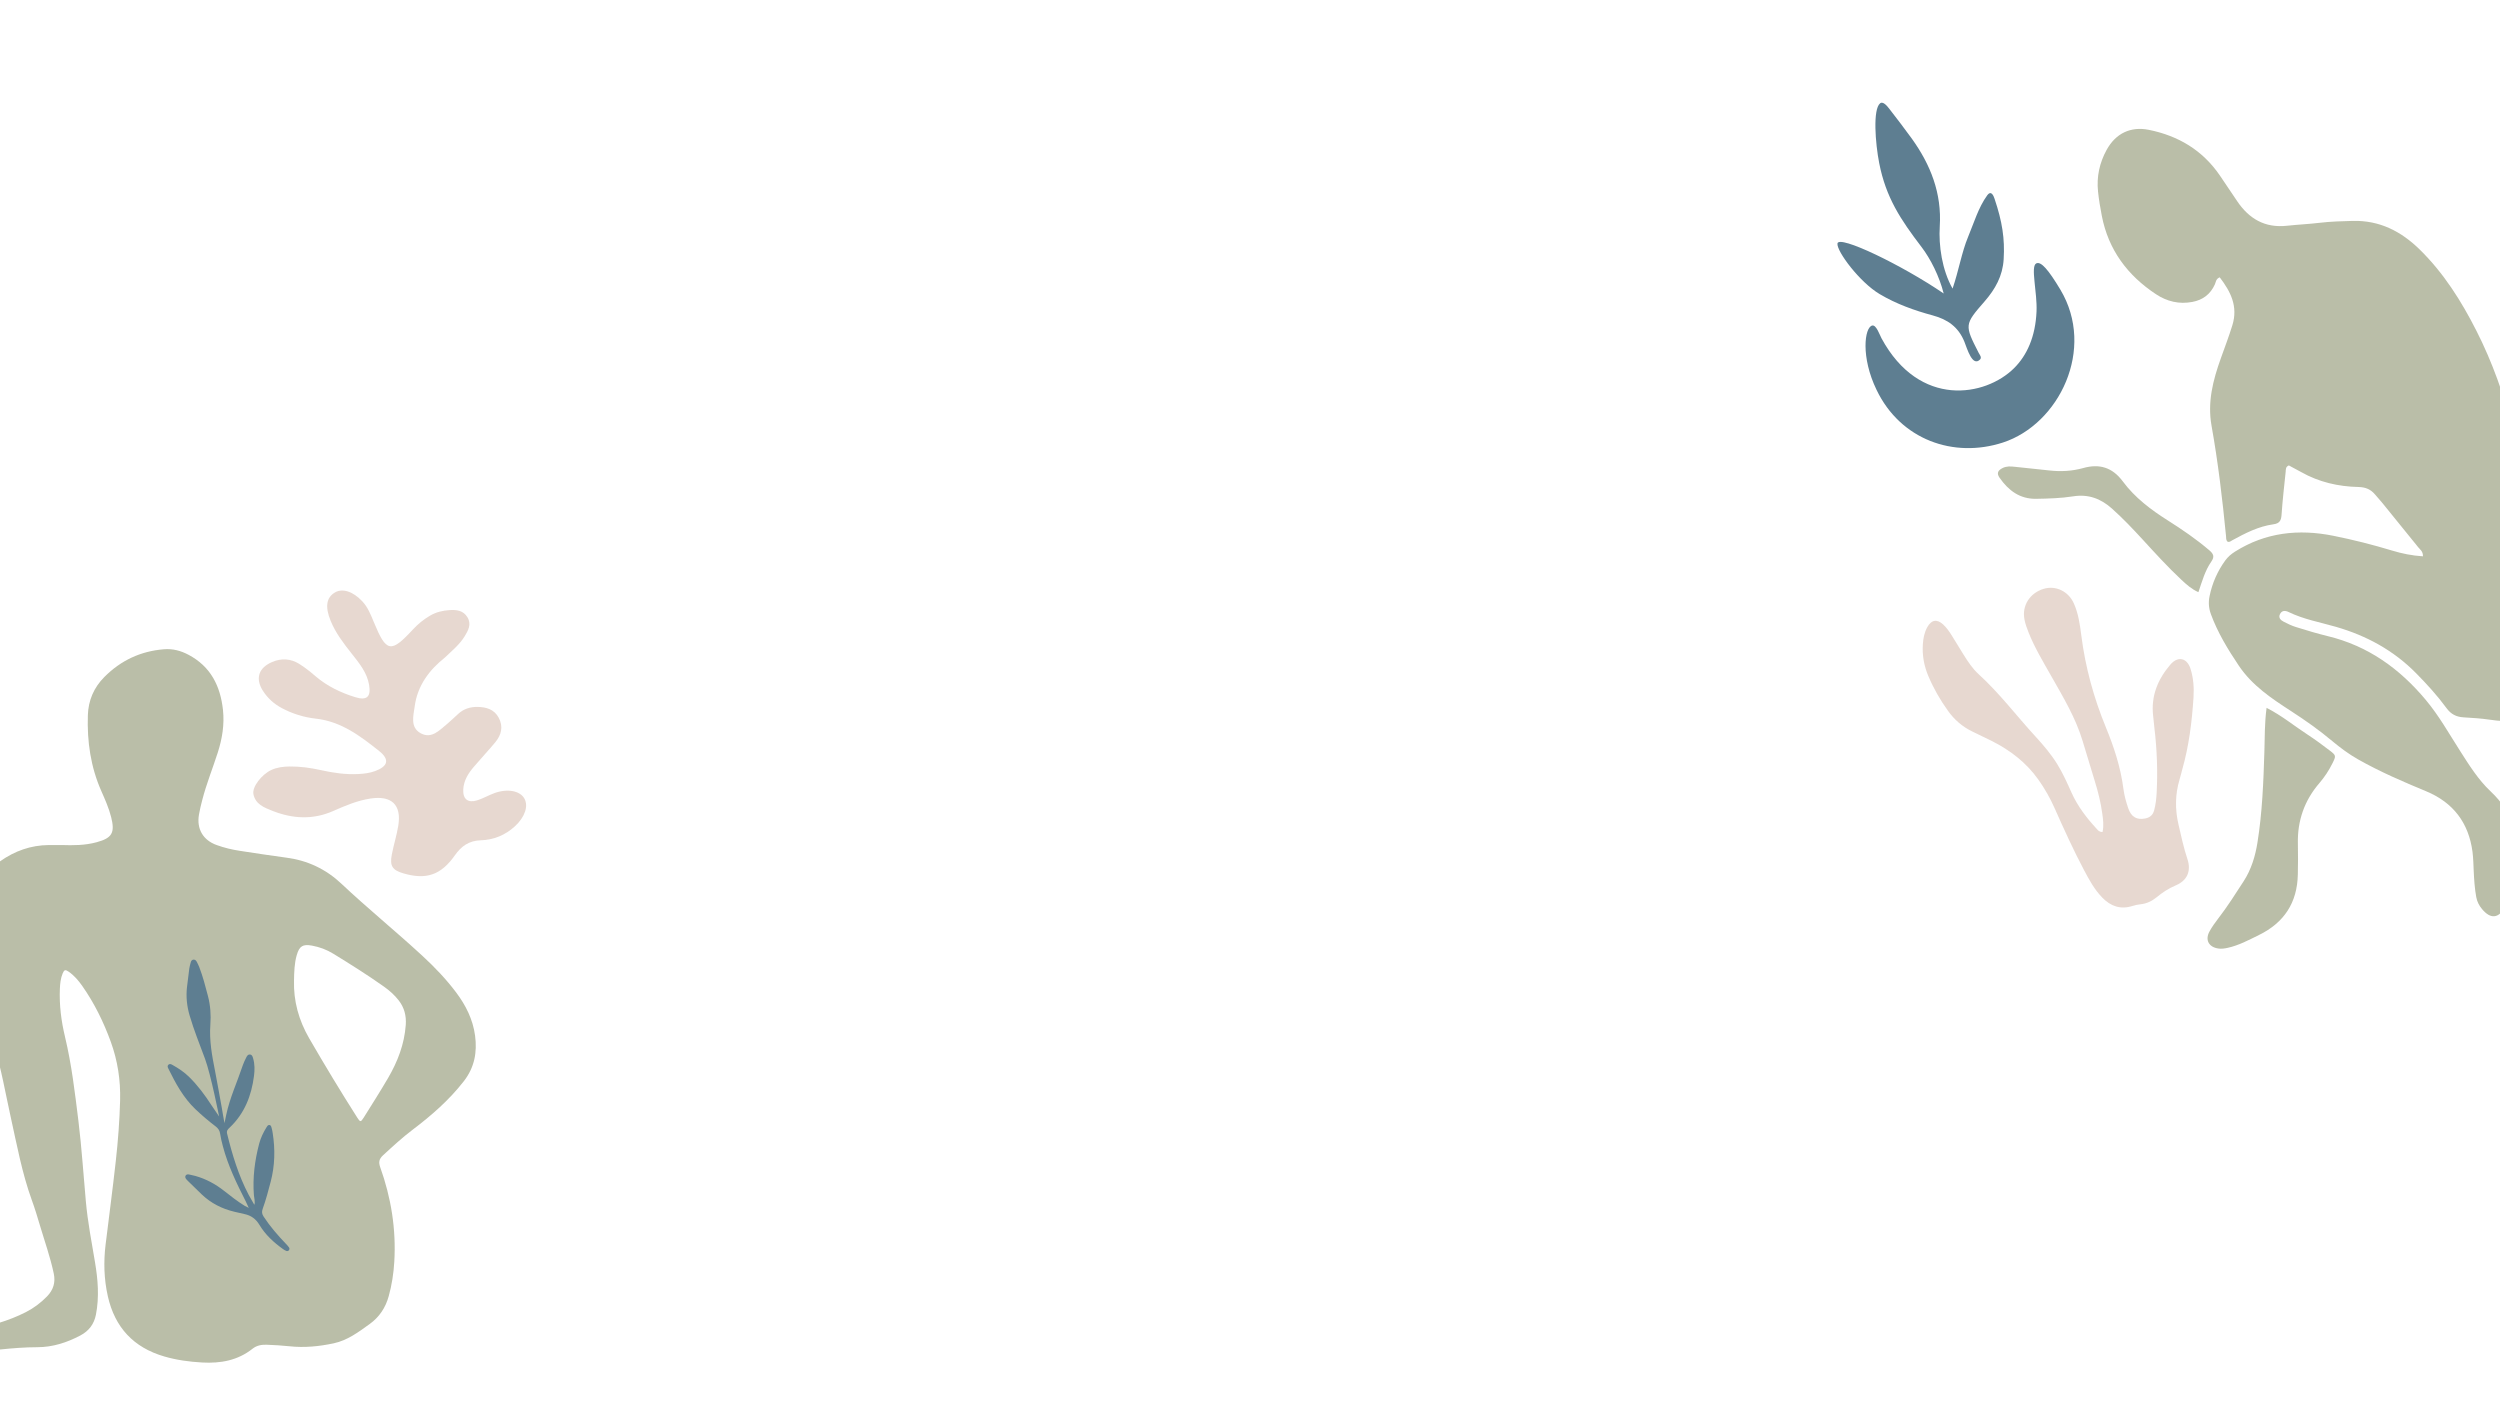
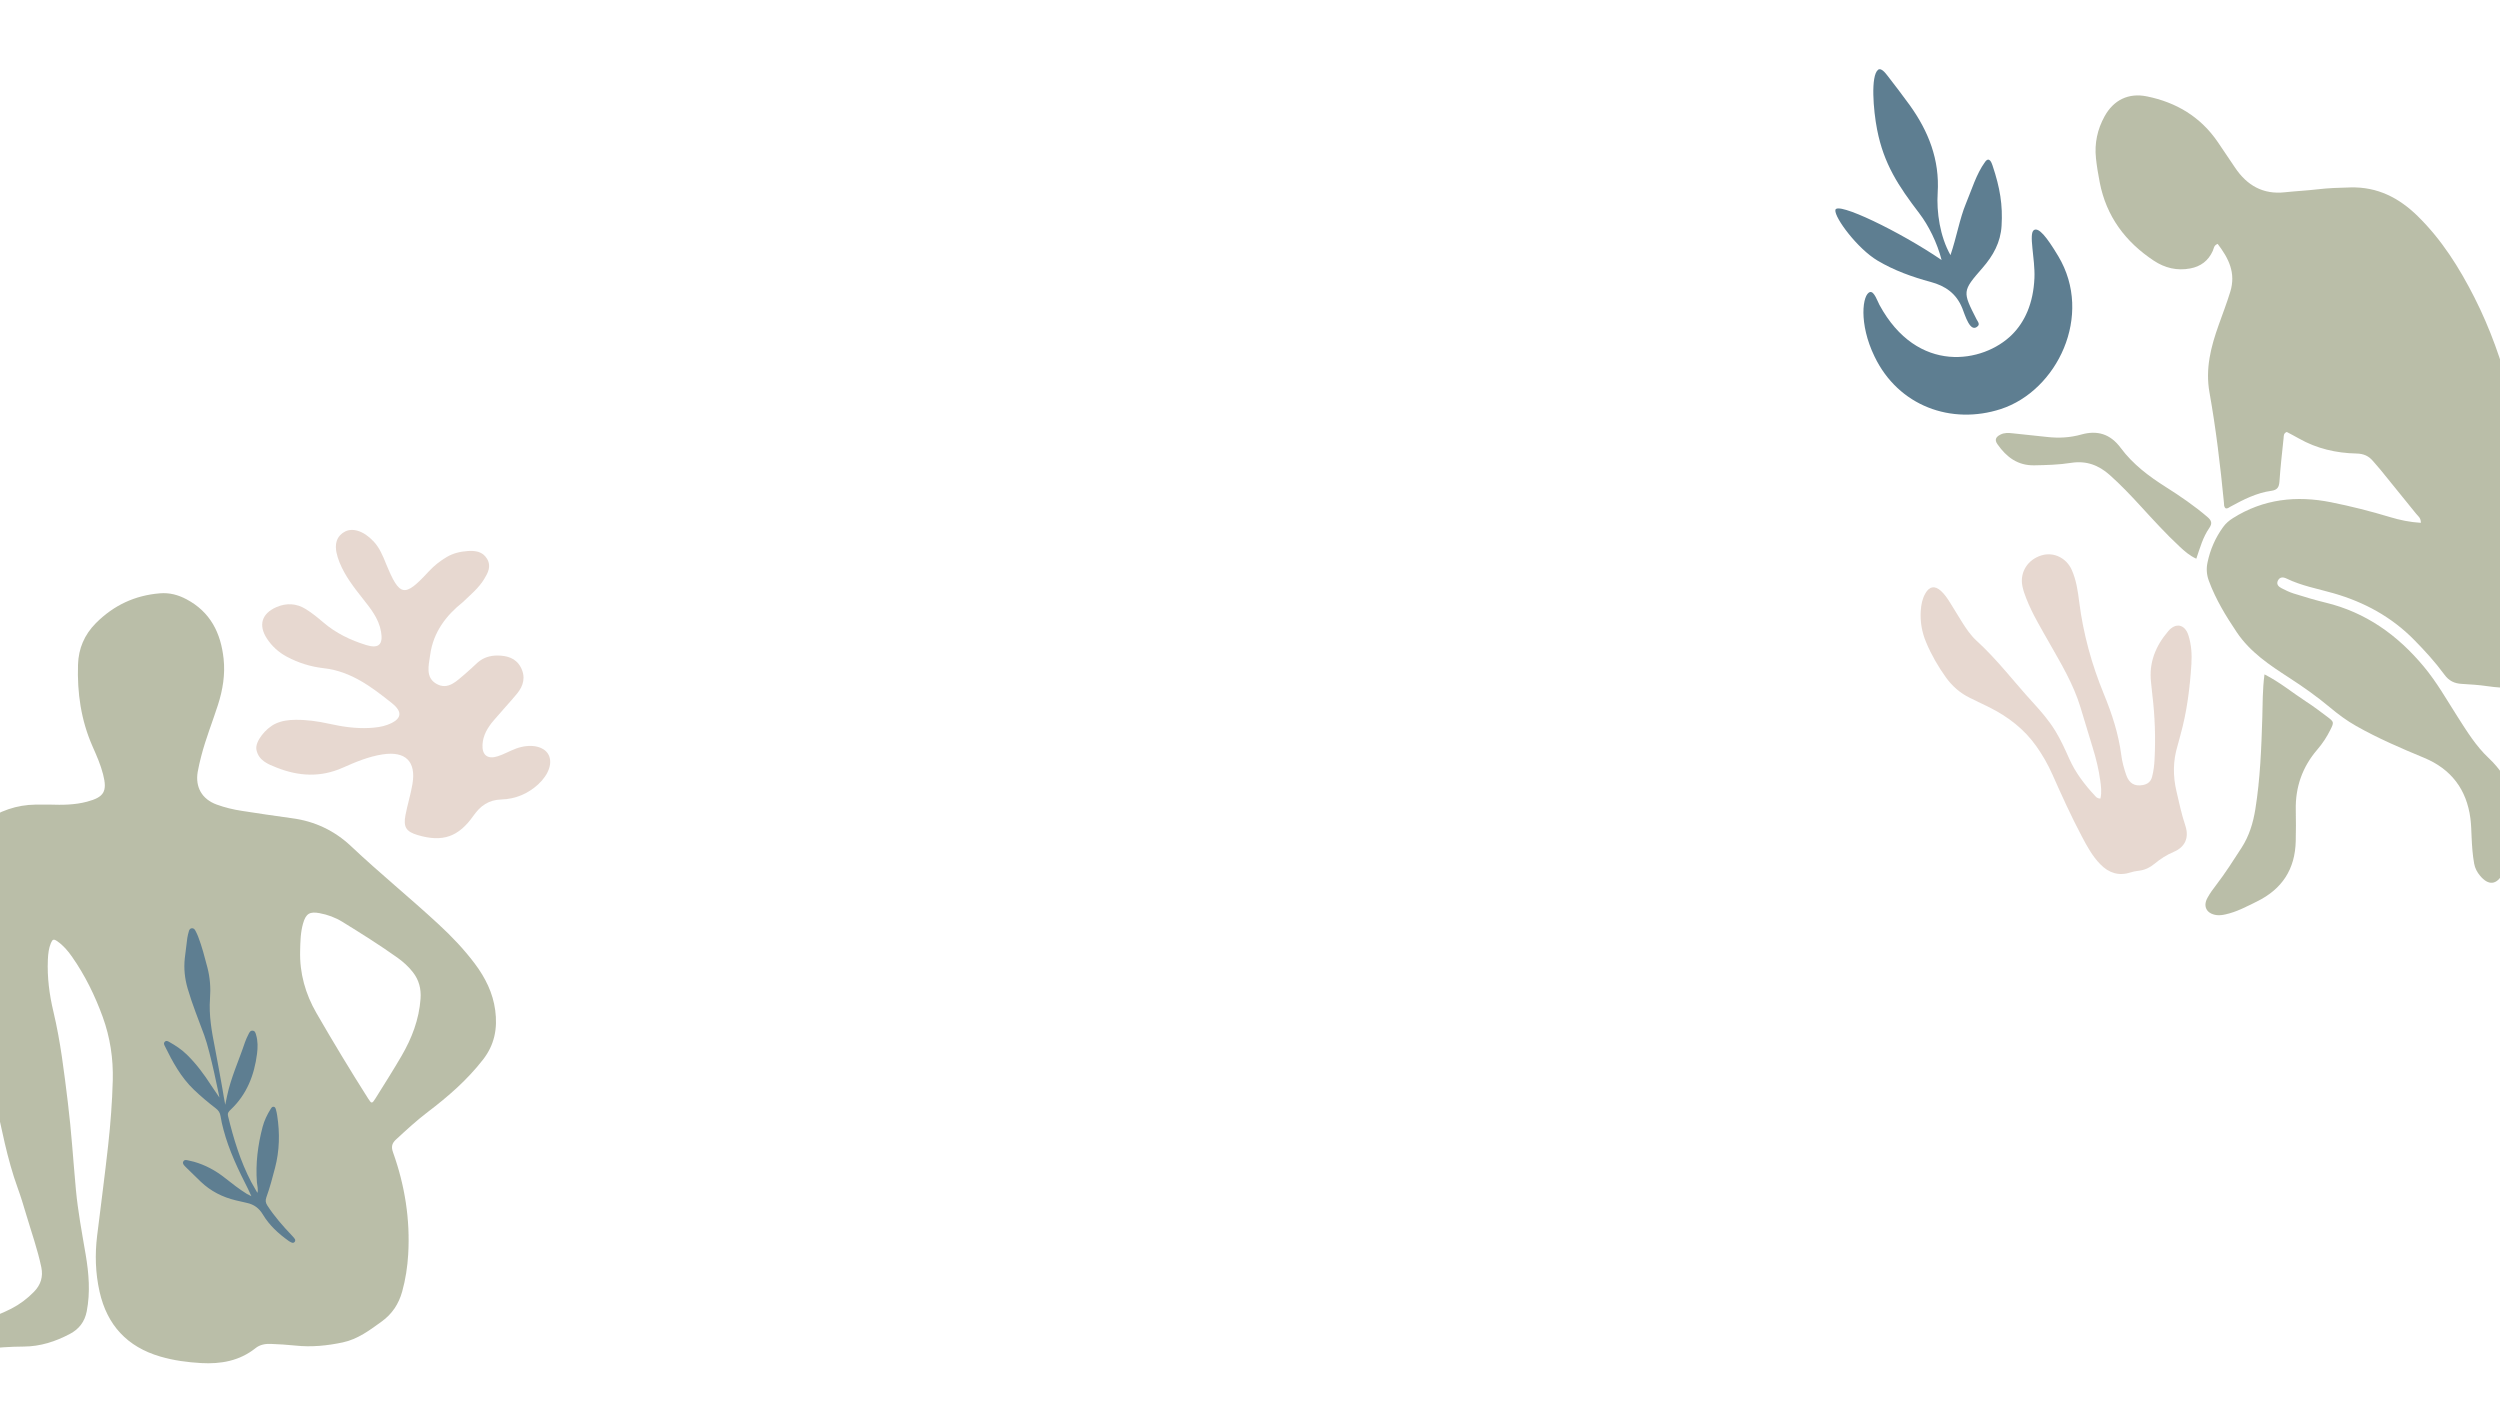
<svg xmlns="http://www.w3.org/2000/svg" width="1920" zoomAndPan="magnify" viewBox="0 0 1440 810" height="1080" preserveAspectRatio="xMidYMid meet" version="1.0">
  <defs>
-     <filter x="0%" y="0%" width="100%" height="100%" id="c2e04df963">
+     <filter x="0%" y="0%" width="100%" height="100%" id="64e2f84afc">
      <feColorMatrix values="0 0 0 0 1 0 0 0 0 1 0 0 0 0 1 0 0 0 1 0" color-interpolation-filters="sRGB" />
    </filter>
-     <mask id="d48dc6a90f">
-       <g filter="url(#c2e04df963)">
+     <mask id="d51f1e3f52">
+       <g filter="url(#64e2f84afc)">
        <rect x="-144" width="1728" fill="#000000" y="-81" height="972" fill-opacity="0.718" />
      </g>
    </mask>
-     <clipPath id="735ca164cf">
-       <path d="M 145.613 0.152 L 303.035 0.152 L 303.035 164.848 L 145.613 164.848 Z M 145.613 0.152 " clip-rule="nonzero" />
+     <clipPath id="b32651439d">
+       <path d="M 147.305 0.238 L 316.922 0.238 L 316.922 177.988 L 147.305 177.988 Z M 147.305 0.238 " clip-rule="nonzero" />
    </clipPath>
-     <clipPath id="6866871723">
-       <path d="M 0 33.727 L 274.062 33.727 L 274.062 444.902 L 0 444.902 Z M 0 33.727 " clip-rule="nonzero" />
+     <clipPath id="f452729e80">
+       <path d="M 0 36.477 L 285.707 36.477 L 285.707 480.238 L 0 480.238 Z M 0 36.477 " clip-rule="nonzero" />
    </clipPath>
-     <clipPath id="6fb034ac94">
-       <rect x="0" width="304" y="0" height="446" />
+     <clipPath id="4b746c8b85">
+       <rect x="0" width="318" y="0" height="481" />
    </clipPath>
-     <mask id="1ed0f98835">
-       <g filter="url(#c2e04df963)">
+     <mask id="5e4862664a">
+       <g filter="url(#64e2f84afc)">
        <rect x="-144" width="1728" fill="#000000" y="-81" height="972" fill-opacity="0.718" />
      </g>
    </mask>
-     <clipPath id="11b7bd440f">
-       <path d="M 119 338 L 276 338 L 276 523 L 119 523 Z M 119 338 " clip-rule="nonzero" />
+     <clipPath id="00df200afc">
+       <path d="M 119 319 L 276 319 L 276 504 L 119 504 Z M 119 319 " clip-rule="nonzero" />
    </clipPath>
-     <clipPath id="ceedea77fc">
-       <path d="M 0.902 98.137 L 364.23 -53.625 L 583.637 471.645 L 220.309 623.406 Z M 0.902 98.137 " clip-rule="nonzero" />
+     <clipPath id="e83c6fa3b7">
+       <path d="M 0.699 78.852 L 364.027 -72.91 L 583.43 452.355 L 220.105 604.121 Z M 0.699 78.852 " clip-rule="nonzero" />
    </clipPath>
-     <clipPath id="9c102c9824">
-       <path d="M 0.902 98.137 L 364.23 -53.625 L 583.637 471.645 L 220.309 623.406 Z M 0.902 98.137 " clip-rule="nonzero" />
+     <clipPath id="6f6964b48d">
+       <path d="M 0.699 78.852 L 364.027 -72.91 L 583.43 452.355 L 220.105 604.121 Z M 0.699 78.852 " clip-rule="nonzero" />
    </clipPath>
-     <clipPath id="9596ca3952">
-       <path d="M 162 74 L 452 74 L 452 547 L 162 547 Z M 162 74 " clip-rule="nonzero" />
+     <clipPath id="d82118ab19">
+       <path d="M 162 54 L 453 54 L 453 528 L 162 528 Z M 162 54 " clip-rule="nonzero" />
    </clipPath>
-     <clipPath id="bc6ab8bf86">
-       <path d="M 0.902 98.137 L 364.23 -53.625 L 583.637 471.645 L 220.309 623.406 Z M 0.902 98.137 " clip-rule="nonzero" />
+     <clipPath id="a6e024d7da">
+       <path d="M 0.699 78.852 L 364.027 -72.91 L 583.43 452.355 L 220.105 604.121 Z M 0.699 78.852 " clip-rule="nonzero" />
    </clipPath>
-     <clipPath id="05f97bdbee">
-       <path d="M 0.902 98.137 L 364.23 -53.625 L 583.637 471.645 L 220.309 623.406 Z M 0.902 98.137 " clip-rule="nonzero" />
+     <clipPath id="9268056c7e">
+       <path d="M 0.699 78.852 L 364.027 -72.91 L 583.43 452.355 L 220.105 604.121 Z M 0.699 78.852 " clip-rule="nonzero" />
    </clipPath>
-     <clipPath id="4a30547bfc">
-       <path d="M 103.305 131.266 L 391.262 10.984 L 583.762 471.832 L 295.801 592.113 Z M 103.305 131.266 " clip-rule="nonzero" />
+     <clipPath id="7dc7a7e474">
+       <path d="M 103.098 111.98 L 391.059 -8.301 L 583.555 452.547 L 295.598 572.828 Z M 103.098 111.98 " clip-rule="nonzero" />
    </clipPath>
-     <clipPath id="5016af9954">
-       <path d="M 103.305 131.266 L 391.066 11.066 L 583.48 471.715 L 295.719 591.914 Z M 103.305 131.266 " clip-rule="nonzero" />
+     <clipPath id="8130902ea6">
+       <path d="M 103.098 111.98 L 390.859 -8.219 L 583.273 452.43 L 295.512 572.625 Z M 103.098 111.98 " clip-rule="nonzero" />
    </clipPath>
-     <clipPath id="bdd1d5e9b4">
-       <path d="M 70 59 L 207 59 L 207 259 L 70 259 Z M 70 59 " clip-rule="nonzero" />
+     <clipPath id="e80bdcfe88">
+       <path d="M 70 39 L 207 39 L 207 239 L 70 239 Z M 70 39 " clip-rule="nonzero" />
    </clipPath>
-     <clipPath id="e812b8f8c7">
-       <path d="M 0.902 98.137 L 364.23 -53.625 L 583.637 471.645 L 220.309 623.406 Z M 0.902 98.137 " clip-rule="nonzero" />
+     <clipPath id="56a9456d11">
+       <path d="M 0.699 78.852 L 364.027 -72.91 L 583.43 452.355 L 220.105 604.121 Z M 0.699 78.852 " clip-rule="nonzero" />
    </clipPath>
-     <clipPath id="0f549716ed">
-       <path d="M 0.902 98.137 L 364.23 -53.625 L 583.637 471.645 L 220.309 623.406 Z M 0.902 98.137 " clip-rule="nonzero" />
+     <clipPath id="7068da139d">
+       <path d="M 0.699 78.852 L 364.027 -72.91 L 583.43 452.355 L 220.105 604.121 Z M 0.699 78.852 " clip-rule="nonzero" />
    </clipPath>
-     <clipPath id="ecf3785bb4">
-       <rect x="0" width="452" y="0" height="624" />
+     <clipPath id="acc7480137">
+       <rect x="0" width="453" y="0" height="605" />
    </clipPath>
  </defs>
  <rect x="-144" width="1728" fill="#ffffff" y="-81" height="972" fill-opacity="1" />
  <rect x="-144" width="1728" fill="#ffffff" y="-81" height="972" fill-opacity="1" />
  <rect x="-144" width="1728" fill="#ffffff" y="-81" height="972" fill-opacity="1" />
-   <g mask="url(#d48dc6a90f)">
-     <g transform="matrix(1, 0, 0, 1, 0, 340)">
-       <g clip-path="url(#6fb034ac94)">
-         <g clip-path="url(#735ca164cf)">
-           <path fill="#ddc9be" d="M 256.098 38.891 C 247.402 45.805 240.512 54.75 238.871 66.797 C 238.121 72.332 236.121 78.977 242.379 82.383 C 248.527 85.727 253.055 80.707 257.426 77.09 C 259.746 75.172 261.883 73.031 264.125 71.02 C 267.203 68.258 270.949 67.133 274.961 67.18 C 279.977 67.242 284.594 68.508 287.223 73.34 C 290.039 78.512 288.789 83.312 285.258 87.574 C 281.219 92.441 276.867 97.051 272.773 101.875 C 269.613 105.598 267.086 109.742 266.836 114.77 C 266.562 120.273 269.488 122.633 274.781 121.012 C 278.215 119.961 281.383 118.07 284.77 116.836 C 292.34 114.078 299.562 115.477 302.066 119.992 C 304.434 124.262 302.402 130.621 296.582 135.961 C 291.055 141.027 284.336 143.793 276.887 144.016 C 270.16 144.215 265.727 147.363 262 152.672 C 253.988 164.086 245.434 166.91 232.281 163.035 C 226.062 161.203 224.434 158.82 225.652 152.379 C 226.715 146.766 228.48 141.273 229.406 135.641 C 231.383 123.656 225.652 118.102 213.461 119.945 C 205.938 121.078 198.949 124.027 192.078 127.078 C 180.277 132.32 168.598 131.656 156.906 127.047 C 152.129 125.164 147.07 123.211 145.965 117.367 C 145.18 113.234 150.723 106.078 156.246 103.523 C 159.578 101.98 163.176 101.539 166.828 101.496 C 172.895 101.43 178.852 102.27 184.762 103.578 C 191.848 105.148 198.992 106.227 206.297 105.848 C 209.625 105.672 212.902 105.309 216.051 104.141 C 223.492 101.379 224.57 97.52 218.438 92.629 C 207.602 83.988 196.547 75.574 181.953 73.945 C 175.051 73.176 168.414 71.129 162.203 67.797 C 157.82 65.445 154.281 62.234 151.609 58.168 C 146.887 50.992 148.809 44.734 156.719 41.324 C 162.035 39.031 167.426 39.336 172.34 42.387 C 175.652 44.434 178.723 46.918 181.691 49.461 C 188.461 55.262 196.305 59.023 204.719 61.605 C 211.332 63.637 213.781 61.328 212.598 54.457 C 211.375 47.34 206.879 41.934 202.594 36.512 C 197.91 30.582 193.305 24.625 190.441 17.57 C 187.156 9.477 187.977 4.293 192.793 1.332 C 197.172 -1.359 203.367 0.641 208.699 6.375 C 211.863 9.773 213.523 13.949 215.242 18.141 C 222.539 35.891 225.078 36.398 237.938 22.477 C 240.844 19.332 244.082 16.742 247.75 14.59 C 251.219 12.555 254.996 11.672 258.949 11.414 C 263.023 11.148 266.871 11.617 269.246 15.539 C 271.695 19.586 269.699 23.164 267.652 26.5 C 264.789 31.168 260.559 34.668 256.098 38.891 " fill-opacity="1" fill-rule="nonzero" />
+   <g mask="url(#d51f1e3f52)">
+     <g transform="matrix(1, 0, 0, 1, 0, 305)">
+       <g clip-path="url(#4b746c8b85)">
+         <g clip-path="url(#b32651439d)">
+           <path fill="#ddc9be" d="M 266.348 42.047 C 256.98 49.512 249.555 59.164 247.789 72.164 C 246.98 78.141 244.828 85.312 251.57 88.988 C 258.195 92.594 263.07 87.18 267.785 83.277 C 270.281 81.207 272.582 78.895 275 76.723 C 278.316 73.746 282.352 72.527 286.676 72.582 C 292.078 72.645 297.055 74.012 299.887 79.23 C 302.922 84.809 301.574 89.992 297.77 94.59 C 293.418 99.844 288.73 104.82 284.32 110.027 C 280.914 114.043 278.191 118.516 277.922 123.941 C 277.625 129.879 280.781 132.43 286.48 130.68 C 290.18 129.543 293.594 127.504 297.246 126.172 C 305.398 123.195 313.184 124.703 315.883 129.578 C 318.43 134.184 316.242 141.051 309.973 146.812 C 304.02 152.281 296.777 155.266 288.754 155.504 C 281.504 155.719 276.727 159.117 272.711 164.848 C 264.078 177.164 254.863 180.215 240.688 176.035 C 233.988 174.055 232.234 171.484 233.543 164.531 C 234.691 158.473 236.594 152.547 237.594 146.465 C 239.723 133.535 233.543 127.539 220.41 129.527 C 212.301 130.754 204.777 133.934 197.371 137.227 C 184.656 142.883 172.07 142.164 159.473 137.191 C 154.324 135.16 148.875 133.051 147.684 126.742 C 146.84 122.285 152.812 114.559 158.762 111.801 C 162.352 110.137 166.23 109.66 170.164 109.617 C 176.703 109.547 183.117 110.453 189.488 111.863 C 197.125 113.559 204.824 114.723 212.688 114.312 C 216.277 114.125 219.809 113.73 223.203 112.469 C 231.219 109.492 232.379 105.324 225.773 100.047 C 214.098 90.723 202.188 81.641 186.465 79.883 C 179.027 79.051 171.875 76.84 165.18 73.246 C 160.461 70.707 156.645 67.242 153.766 62.855 C 148.68 55.109 150.746 48.355 159.27 44.676 C 165 42.199 170.809 42.527 176.105 45.82 C 179.672 48.031 182.984 50.715 186.176 53.457 C 193.473 59.715 201.926 63.777 210.988 66.562 C 218.117 68.754 220.754 66.266 219.48 58.852 C 218.16 51.168 213.316 45.332 208.699 39.48 C 203.652 33.082 198.695 26.652 195.609 19.039 C 192.066 10.305 192.949 4.707 198.141 1.512 C 202.859 -1.391 209.535 0.77 215.281 6.953 C 218.688 10.625 220.477 15.129 222.332 19.652 C 230.191 38.812 232.93 39.359 246.781 24.336 C 249.914 20.938 253.402 18.145 257.355 15.82 C 261.094 13.629 265.164 12.672 269.426 12.395 C 273.812 12.109 277.957 12.617 280.52 16.844 C 283.16 21.211 281.008 25.078 278.801 28.676 C 275.715 33.715 271.156 37.488 266.348 42.047 " fill-opacity="1" fill-rule="nonzero" />
        </g>
-         <g clip-path="url(#6866871723)">
-           <path fill="#9fa486" d="M 169.348 224.742 C 169.008 236.695 172.152 247.789 178.09 258.059 C 187.004 273.465 196.207 288.699 205.762 303.719 C 207.484 306.426 207.812 306.438 209.57 303.625 C 214.281 296.078 219.078 288.57 223.559 280.887 C 229.059 271.453 232.922 261.43 233.719 250.375 C 234.102 245.066 232.891 240.355 229.602 236.156 C 227.211 233.105 224.355 230.559 221.215 228.332 C 211.719 221.586 201.848 215.402 191.926 209.305 C 188.168 206.992 184.062 205.477 179.695 204.676 C 174.461 203.715 172.449 204.918 170.941 210.086 C 169.547 214.875 169.449 219.805 169.348 224.742 Z M 35.492 146.742 C 42.219 146.973 48.918 146.934 55.5 145.172 C 64.543 142.754 66.332 139.734 64.023 130.648 C 62.703 125.441 60.527 120.555 58.371 115.676 C 52.203 101.727 50.113 87.059 50.609 71.965 C 50.891 63.414 54.039 56.031 60.164 49.891 C 69.656 40.375 81.035 35.051 94.434 33.977 C 99.516 33.566 104.148 34.789 108.641 37.184 C 121.367 43.961 126.926 55.105 128.426 68.848 C 129.352 77.312 127.996 85.484 125.418 93.527 C 122.488 102.648 118.883 111.551 116.488 120.844 C 115.77 123.625 115.078 126.422 114.594 129.25 C 113.195 137.434 116.891 143.859 124.723 146.719 C 129.098 148.312 133.641 149.402 138.258 150.094 C 147.195 151.438 156.121 152.855 165.082 154.031 C 177.203 155.621 187.816 160.699 196.547 168.926 C 211.816 183.324 228.125 196.527 243.523 210.762 C 250.461 217.176 257.008 224.023 262.711 231.613 C 268.324 239.074 272.402 247.227 273.645 256.547 C 274.914 266.105 273.332 274.848 267.125 282.824 C 258.688 293.668 248.504 302.523 237.668 310.727 C 231.637 315.293 226.121 320.402 220.574 325.508 C 218.348 327.559 217.977 329.453 219.008 332.34 C 225.309 349.941 228.219 368.086 227.113 386.805 C 226.715 393.516 225.695 400.125 223.898 406.625 C 222.07 413.219 218.52 418.602 212.988 422.594 C 206.543 427.238 200.152 432.074 192.133 433.766 C 183.781 435.535 175.363 436.375 166.809 435.457 C 162.449 434.988 158.059 434.75 153.676 434.57 C 150.758 434.449 147.867 434.949 145.512 436.828 C 136.961 443.645 127.027 445.387 116.469 444.801 C 109.066 444.391 101.742 443.402 94.598 441.32 C 76.91 436.168 66.141 424.574 62.113 406.645 C 59.898 396.781 59.602 386.84 60.828 376.832 C 62.793 360.801 64.918 344.785 66.699 328.73 C 67.984 317.164 68.875 305.543 69.184 293.906 C 69.492 282.305 67.785 270.965 63.797 260.027 C 59.652 248.652 54.359 237.859 47.395 227.922 C 45.18 224.762 42.695 221.84 39.484 219.641 C 37.629 218.371 36.977 218.559 36.102 220.668 C 34.926 223.48 34.621 226.484 34.488 229.508 C 34.082 238.887 35.273 248.129 37.445 257.203 C 41.273 273.227 43.18 289.531 45.188 305.832 C 47.074 321.195 48.039 336.641 49.453 352.043 C 50.531 363.773 52.742 375.348 54.707 386.957 C 56.406 396.973 57.234 407.035 55.27 417.172 C 54.191 422.723 51.188 426.641 46.293 429.227 C 38.559 433.312 30.441 435.961 21.566 435.988 C 14.434 436.004 7.324 436.555 0.227 437.293 C -2.488 437.578 -5.25 437.867 -7.941 437.035 C -12.219 435.719 -13.398 432.395 -10.762 428.789 C -8.25 425.344 -4.727 423.273 -0.699 422.027 C 4.676 420.359 9.902 418.336 14.922 415.77 C 19.488 413.434 23.5 410.418 27.074 406.746 C 30.715 403.016 32.051 398.73 30.977 393.602 C 28.977 384.062 25.68 374.902 22.926 365.586 C 21.531 360.859 20.098 356.133 18.41 351.508 C 12.668 335.742 9.699 319.281 6.078 302.988 C 3.082 289.496 0.84 275.836 -3.348 262.621 C -8.777 245.477 -12.379 227.906 -14.855 210.129 C -16.566 197.875 -17.023 185.605 -12.879 173.555 C -10.375 166.277 -6.215 160.543 0.09 156.09 C 8.527 150.125 17.75 146.848 28.086 146.746 C 30.555 146.723 33.023 146.742 35.492 146.742 " fill-opacity="1" fill-rule="nonzero" />
+         <g clip-path="url(#f452729e80)">
+           <path fill="#9fa486" d="M 172.879 242.629 C 172.516 255.531 175.898 267.508 182.301 278.59 C 191.902 295.219 201.82 311.656 212.117 327.867 C 213.969 330.789 214.328 330.801 216.219 327.766 C 221.297 319.621 226.461 311.52 231.289 303.223 C 237.215 293.043 241.379 282.227 242.238 270.297 C 242.648 264.566 241.344 259.484 237.801 254.949 C 235.227 251.656 232.148 248.906 228.766 246.504 C 218.531 239.227 207.898 232.551 197.207 225.973 C 193.156 223.477 188.734 221.84 184.031 220.973 C 178.387 219.938 176.223 221.234 174.598 226.812 C 173.094 231.98 172.988 237.301 172.879 242.629 Z M 28.652 158.449 C 35.902 158.695 43.117 158.656 50.211 156.754 C 59.953 154.145 61.879 150.887 59.395 141.078 C 57.969 135.461 55.629 130.184 53.305 124.918 C 46.656 109.863 44.406 94.031 44.941 77.742 C 45.242 68.516 48.637 60.547 55.234 53.922 C 65.465 43.648 77.723 37.906 92.16 36.746 C 97.637 36.305 102.629 37.625 107.469 40.207 C 121.184 47.52 127.172 59.547 128.789 74.379 C 129.781 83.516 128.324 92.336 125.543 101.016 C 122.387 110.859 118.504 120.465 115.922 130.496 C 115.152 133.5 114.406 136.52 113.883 139.57 C 112.375 148.402 116.355 155.34 124.797 158.422 C 129.512 160.145 134.406 161.32 139.379 162.066 C 149.008 163.516 158.629 165.047 168.281 166.316 C 181.344 168.031 192.781 173.512 202.184 182.391 C 218.641 197.93 236.211 212.18 252.801 227.543 C 260.277 234.465 267.328 241.855 273.477 250.047 C 279.523 258.098 283.922 266.895 285.254 276.953 C 286.625 287.273 284.922 296.707 278.23 305.316 C 269.141 317.02 258.168 326.578 246.492 335.43 C 239.992 340.359 234.051 345.871 228.074 351.383 C 225.676 353.598 225.273 355.641 226.387 358.754 C 233.176 377.75 236.312 397.336 235.121 417.539 C 234.691 424.781 233.594 431.914 231.656 438.93 C 229.688 446.047 225.859 451.855 219.898 456.164 C 212.957 461.176 206.07 466.395 197.43 468.223 C 188.43 470.129 179.359 471.039 170.141 470.047 C 165.445 469.539 160.715 469.281 155.992 469.09 C 152.848 468.957 149.734 469.496 147.195 471.527 C 137.984 478.883 127.277 480.766 115.906 480.133 C 107.926 479.688 100.035 478.621 92.336 476.375 C 73.281 470.812 61.676 458.301 57.336 438.953 C 54.949 428.305 54.629 417.574 55.949 406.777 C 58.07 389.473 60.359 372.188 62.281 354.859 C 63.66 342.375 64.625 329.836 64.957 317.277 C 65.285 304.758 63.449 292.52 59.152 280.711 C 54.684 268.438 48.98 256.789 41.477 246.062 C 39.09 242.648 36.414 239.5 32.953 237.125 C 30.953 235.754 30.254 235.957 29.309 238.23 C 28.043 241.27 27.715 244.508 27.57 247.773 C 27.133 257.898 28.418 267.871 30.754 277.664 C 34.883 294.957 36.938 312.555 39.098 330.148 C 41.133 346.727 42.172 363.395 43.695 380.02 C 44.855 392.68 47.238 405.172 49.359 417.703 C 51.184 428.512 52.078 439.371 49.961 450.312 C 48.801 456.301 45.562 460.531 40.289 463.32 C 31.957 467.73 23.211 470.59 13.648 470.617 C 5.961 470.637 -1.699 471.23 -9.348 472.027 C -12.27 472.336 -15.246 472.648 -18.148 471.75 C -22.754 470.328 -24.027 466.742 -21.188 462.848 C -18.477 459.133 -14.68 456.898 -10.34 455.551 C -4.551 453.75 1.082 451.57 6.488 448.801 C 11.41 446.277 15.73 443.02 19.586 439.062 C 23.504 435.035 24.945 430.406 23.785 424.871 C 21.629 414.578 18.082 404.691 15.113 394.637 C 13.609 389.535 12.062 384.438 10.246 379.441 C 4.059 362.43 0.863 344.66 -3.039 327.078 C -6.27 312.52 -8.684 297.773 -13.195 283.512 C -19.047 265.008 -22.926 246.047 -25.598 226.859 C -27.438 213.633 -27.93 200.391 -23.465 187.387 C -20.77 179.531 -16.289 173.344 -9.492 168.535 C -0.398 162.102 9.535 158.562 20.672 158.453 C 23.332 158.426 25.992 158.449 28.652 158.449 " fill-opacity="1" fill-rule="nonzero" />
        </g>
-         <path fill="#1e4b66" d="M 129.301 306.934 C 129.688 305.344 130.168 302.793 130.285 302.25 C 132.375 292.324 136.684 283.137 139.863 273.57 C 140.359 272.07 141.086 270.641 141.785 269.219 C 142.23 268.309 142.746 267.285 143.984 267.395 C 145.238 267.504 145.488 268.586 145.785 269.582 C 146.789 272.918 146.73 276.391 146.305 279.715 C 144.852 291.117 140.836 301.43 132.258 309.523 C 131.223 310.492 130.402 311.301 130.809 312.98 C 133.766 325.121 137.375 337.031 143.199 348.156 C 143.891 349.48 146.484 353.945 146.484 353.945 C 147.109 352.613 146.336 349.504 146.25 348.434 C 145.469 338.375 146.723 328.523 149.27 318.809 C 150.168 315.387 151.699 312.219 153.57 309.219 C 153.93 308.648 154.285 307.973 155.074 308 C 156.109 308.039 156.238 308.98 156.453 309.699 C 156.742 310.672 156.922 311.68 157.078 312.688 C 158.547 322.094 158.344 331.418 155.914 340.68 C 154.535 345.945 153.148 351.211 151.297 356.324 C 150.672 358.047 150.895 359.297 151.828 360.727 C 155.559 366.457 160.031 371.57 164.738 376.5 C 165.359 377.152 165.984 377.812 166.496 378.551 C 166.82 379.023 166.809 379.637 166.414 380.141 C 166.008 380.652 165.406 380.719 164.875 380.512 C 164.25 380.281 163.656 379.918 163.109 379.531 C 157.703 375.68 152.852 371.242 149.418 365.504 C 147.422 362.16 144.664 360.117 140.895 359.32 C 138.898 358.895 136.914 358.418 134.93 357.945 C 127.828 356.246 121.523 353.047 116.219 347.996 C 113.59 345.492 111.012 342.934 108.41 340.398 C 108.168 340.16 107.922 339.926 107.695 339.672 C 107.086 338.988 106.387 338.273 106.863 337.277 C 107.355 336.246 108.336 336.383 109.242 336.574 C 110.352 336.805 111.465 337.039 112.555 337.348 C 118.645 339.07 124.105 342.016 129.059 345.922 C 132.891 348.945 136.734 351.953 140.891 354.527 C 141.441 354.863 143.289 355.746 143.289 355.746 C 143.289 355.746 142.055 352.996 141.52 351.941 C 136.332 341.723 131.332 331.426 128.387 320.281 C 127.75 317.875 127.148 315.441 126.793 312.98 C 126.523 311.125 125.617 309.883 124.199 308.805 C 120.141 305.707 116.242 302.414 112.543 298.883 C 105.59 292.254 101.137 283.988 96.969 275.52 C 96.602 274.777 96.266 274.023 96.969 273.332 C 97.805 272.504 98.648 273.012 99.445 273.457 C 102.816 275.355 106.02 277.469 108.809 280.195 C 113.875 285.145 118.043 290.781 121.867 296.703 C 122.652 297.922 125.426 301.91 126.207 303.102 C 126.207 303.102 121.48 279.047 118.086 269.855 C 115.027 261.562 111.68 253.371 109.207 244.871 C 107.664 239.582 107.09 234.207 107.691 228.727 C 108.09 225.125 108.535 221.523 109.027 217.934 C 109.199 216.707 109.547 215.5 109.875 214.301 C 110.094 213.504 110.539 212.797 111.461 212.734 C 112.355 212.676 112.949 213.25 113.332 213.988 C 113.852 214.992 114.367 216.004 114.777 217.059 C 116.867 222.457 118.297 228.062 119.766 233.652 C 121.195 239.086 121.582 244.637 121.164 250.188 C 120.484 259.246 122.109 268.016 123.848 276.812 C 125.254 283.926 126.453 291.082 127.773 298.215 C 128.121 300.09 128.844 304.805 129.301 306.934 " fill-opacity="1" fill-rule="nonzero" />
+         <path fill="#1e4b66" d="M 129.73 331.336 C 130.145 329.621 130.664 326.867 130.789 326.281 C 133.043 315.57 137.684 305.652 141.109 295.328 C 141.645 293.711 142.43 292.168 143.184 290.629 C 143.664 289.648 144.215 288.543 145.551 288.664 C 146.898 288.781 147.172 289.953 147.492 291.023 C 148.57 294.625 148.508 298.371 148.051 301.961 C 146.484 314.266 142.16 325.395 132.914 334.129 C 131.801 335.18 130.914 336.051 131.355 337.859 C 134.539 350.965 138.43 363.816 144.703 375.824 C 145.449 377.254 148.242 382.074 148.242 382.074 C 148.918 380.637 148.082 377.281 147.992 376.125 C 147.148 365.27 148.5 354.637 151.246 344.152 C 152.215 340.461 153.863 337.039 155.883 333.805 C 156.266 333.188 156.652 332.461 157.5 332.488 C 158.613 332.527 158.754 333.547 158.984 334.32 C 159.301 335.367 159.492 336.461 159.66 337.543 C 161.242 347.695 161.023 357.762 158.406 367.758 C 156.922 373.441 155.422 379.121 153.43 384.645 C 152.758 386.5 152.996 387.852 154 389.395 C 158.023 395.578 162.844 401.094 167.91 406.414 C 168.582 407.121 169.254 407.832 169.805 408.633 C 170.156 409.137 170.145 409.801 169.719 410.344 C 169.277 410.898 168.633 410.969 168.059 410.746 C 167.387 410.496 166.746 410.105 166.16 409.688 C 160.332 405.531 155.105 400.742 151.406 394.547 C 149.254 390.941 146.281 388.734 142.219 387.875 C 140.07 387.414 137.934 386.898 135.793 386.391 C 128.145 384.559 121.352 381.105 115.633 375.652 C 112.801 372.949 110.023 370.188 107.219 367.453 C 106.957 367.199 106.695 366.945 106.449 366.668 C 105.793 365.934 105.039 365.16 105.555 364.086 C 106.086 362.973 107.141 363.117 108.117 363.324 C 109.312 363.574 110.512 363.828 111.684 364.16 C 118.246 366.02 124.133 369.199 129.469 373.414 C 133.598 376.676 137.738 379.922 142.219 382.703 C 142.809 383.066 144.801 384.016 144.801 384.016 C 144.801 384.016 143.473 381.051 142.895 379.91 C 137.305 368.883 131.918 357.77 128.746 345.742 C 128.059 343.145 127.41 340.516 127.027 337.863 C 126.738 335.859 125.758 334.52 124.234 333.355 C 119.859 330.012 115.66 326.461 111.672 322.648 C 104.18 315.492 99.383 306.57 94.891 297.43 C 94.5 296.633 94.137 295.82 94.891 295.07 C 95.793 294.176 96.703 294.727 97.562 295.207 C 101.195 297.254 104.645 299.539 107.648 302.48 C 113.109 307.82 117.602 313.906 121.719 320.297 C 122.566 321.609 125.555 325.918 126.395 327.203 C 126.395 327.203 121.301 301.242 117.648 291.316 C 114.352 282.367 110.746 273.531 108.078 264.355 C 106.418 258.645 105.797 252.848 106.445 246.934 C 106.875 243.043 107.355 239.156 107.887 235.281 C 108.07 233.957 108.445 232.652 108.801 231.359 C 109.035 230.5 109.516 229.738 110.508 229.672 C 111.469 229.605 112.113 230.227 112.523 231.023 C 113.082 232.105 113.641 233.199 114.078 234.336 C 116.332 240.168 117.871 246.211 119.457 252.246 C 120.996 258.113 121.414 264.102 120.965 270.094 C 120.23 279.867 121.98 289.336 123.855 298.828 C 125.371 306.508 126.664 314.23 128.086 321.926 C 128.457 323.949 129.238 329.039 129.73 331.336 " fill-opacity="1" fill-rule="nonzero" />
      </g>
    </g>
  </g>
-   <g mask="url(#1ed0f98835)">
-     <g transform="matrix(1, 0, 0, 1, 988, 0.000000000000039746)">
-       <g clip-path="url(#ecf3785bb4)">
-         <g clip-path="url(#11b7bd440f)">
-           <g clip-path="url(#ceedea77fc)">
-             <g clip-path="url(#9c102c9824)">
-               <path fill="#ddc9be" d="M 223.047 479.23 C 223.898 475.582 223.379 472.043 222.898 468.543 C 222.031 462.215 220.488 456.031 218.598 449.93 C 216.207 442.203 213.898 434.457 211.559 426.719 C 207.516 413.336 200.344 401.469 193.52 389.426 C 188.848 381.176 183.93 373.051 180.414 364.199 C 179.438 361.738 178.547 359.266 178.059 356.645 C 176.59 348.824 181.199 341.539 189.191 339.156 C 196.109 337.094 203.391 340.59 206.492 347.465 C 209.156 353.367 210.039 359.719 210.836 366.023 C 213.164 384.352 217.996 401.965 225.02 419.035 C 229.703 430.418 233.508 442.062 235.09 454.367 C 235.582 458.191 236.645 462 237.902 465.656 C 239.629 470.66 242.895 472.371 247.617 471.449 C 250.34 470.914 252.082 469.441 252.797 466.738 C 253.68 463.41 254.059 460.008 254.238 456.59 C 254.879 444.137 254.426 431.723 252.938 419.344 C 252.656 417.027 252.488 414.703 252.215 412.387 C 250.867 400.949 254.879 391.281 262.164 382.773 C 266.441 377.773 271.711 378.855 273.73 385.207 C 275.441 390.586 275.816 396.238 275.457 401.832 C 274.562 415.66 272.871 429.391 269.098 442.793 C 268.512 444.887 268.023 447.016 267.398 449.102 C 264.836 457.652 264.805 466.219 266.805 474.902 C 268.344 481.57 269.766 488.25 271.934 494.758 C 274.23 501.641 271.969 507.168 265.188 510 C 261.074 511.719 257.555 514.078 254.191 516.84 C 251.484 519.062 248.449 520.5 244.91 520.871 C 243.371 521.031 241.82 521.344 240.352 521.82 C 233.492 524.027 227.809 522.051 222.957 517.07 C 218.445 512.445 215.391 506.828 212.41 501.199 C 206.219 489.508 200.766 477.461 195.395 465.383 C 192.859 459.676 189.777 454.277 186.188 449.184 C 179.207 439.285 169.906 432.152 159.18 426.762 C 155.43 424.875 151.617 423.102 147.848 421.25 C 142.289 418.523 137.754 414.598 134.137 409.574 C 129.574 403.238 125.707 396.516 122.68 389.316 C 120.223 383.484 119.145 377.41 119.559 371.09 C 119.781 367.648 120.434 364.289 122.129 361.23 C 124.477 356.992 127.668 356.418 131.207 359.648 C 133.285 361.543 134.867 363.879 136.348 366.254 C 138.57 369.812 140.73 373.414 142.945 376.977 C 145.496 381.078 148.184 385.145 151.754 388.395 C 163.754 399.328 173.488 412.301 184.414 424.203 C 189.035 429.238 193.48 434.438 197.078 440.305 C 200.262 445.492 202.727 451.039 205.203 456.566 C 208.754 464.488 213.961 471.211 219.785 477.52 C 220.496 478.289 221.168 479.258 223.047 479.23 " fill-opacity="1" fill-rule="nonzero" />
+   <g mask="url(#5e4862664a)">
+     <g transform="matrix(1, 0, 0, 1, 987, 0.000000000000039746)">
+       <g clip-path="url(#acc7480137)">
+         <g clip-path="url(#00df200afc)">
+           <g clip-path="url(#e83c6fa3b7)">
+             <g clip-path="url(#6f6964b48d)">
+               <path fill="#ddc9be" d="M 222.844 459.945 C 223.695 456.297 223.176 452.754 222.695 449.258 C 221.824 442.93 220.285 436.746 218.395 430.645 C 216 422.918 213.691 415.172 211.352 407.43 C 207.309 394.051 200.141 382.184 193.316 370.141 C 188.645 361.891 183.723 353.766 180.211 344.914 C 179.234 342.453 178.344 339.977 177.852 337.359 C 176.383 329.539 180.996 322.254 188.984 319.871 C 195.902 317.809 203.184 321.305 206.289 328.18 C 208.949 334.078 209.832 340.434 210.633 346.738 C 212.957 365.066 217.793 382.68 224.812 399.746 C 229.496 411.133 233.305 422.777 234.883 435.082 C 235.375 438.906 236.438 442.715 237.699 446.371 C 239.422 451.375 242.688 453.086 247.41 452.16 C 250.137 451.629 251.875 450.152 252.594 447.453 C 253.477 444.125 253.855 440.723 254.031 437.305 C 254.676 424.852 254.223 412.438 252.73 400.059 C 252.453 397.742 252.285 395.414 252.008 393.098 C 250.66 381.66 254.676 371.996 261.957 363.484 C 266.234 358.488 271.508 359.57 273.523 365.918 C 275.238 371.301 275.613 376.953 275.25 382.543 C 274.359 396.375 272.664 410.105 268.895 423.504 C 268.305 425.602 267.82 427.73 267.195 429.812 C 264.629 438.367 264.598 446.93 266.602 455.617 C 268.141 462.285 269.559 468.961 271.73 475.473 C 274.023 482.355 271.766 487.883 264.98 490.715 C 260.871 492.434 257.352 494.789 253.984 497.555 C 251.277 499.777 248.242 501.215 244.707 501.586 C 243.168 501.746 241.617 502.059 240.145 502.535 C 233.285 504.738 227.605 502.766 222.75 497.785 C 218.238 493.16 215.188 487.543 212.203 481.91 C 206.012 470.223 200.559 458.176 195.188 446.098 C 192.652 440.391 189.57 434.992 185.98 429.898 C 179.004 420 169.703 412.867 158.977 407.477 C 155.223 405.59 151.414 403.816 147.641 401.965 C 142.082 399.238 137.551 395.312 133.93 390.289 C 129.367 383.953 125.504 377.23 122.473 370.031 C 120.016 364.199 118.941 358.125 119.352 351.805 C 119.578 348.363 120.227 345.004 121.922 341.945 C 124.273 337.707 127.461 337.133 131 340.363 C 133.078 342.258 134.66 344.594 136.145 346.969 C 138.367 350.527 140.527 354.129 142.742 357.691 C 145.293 361.793 147.977 365.859 151.547 369.109 C 163.547 380.039 173.281 393.016 184.207 404.914 C 188.832 409.953 193.273 415.152 196.871 421.016 C 200.055 426.207 202.52 431.754 205 437.277 C 208.551 445.203 213.754 451.926 219.582 458.23 C 220.293 459 220.961 459.973 222.844 459.945 " fill-opacity="1" fill-rule="nonzero" />
            </g>
          </g>
        </g>
-         <g clip-path="url(#9596ca3952)">
-           <g clip-path="url(#bc6ab8bf86)">
-             <g clip-path="url(#05f97bdbee)">
-               <g clip-path="url(#4a30547bfc)">
-                 <g clip-path="url(#5016af9954)">
-                   <path fill="#9fa486" d="M 285.73 323.453 C 287.641 320.703 287.031 319.07 284.648 317.035 C 277.113 310.59 268.965 305.023 260.613 299.738 C 250.867 293.574 241.688 286.645 234.781 277.34 C 228.781 269.25 221.352 266.953 211.922 269.598 C 205.57 271.379 199.09 271.723 192.535 270.992 C 185.859 270.25 179.172 269.621 172.492 268.871 C 170.105 268.605 167.781 268.453 165.535 269.57 C 162.691 270.984 161.98 272.66 163.762 275.203 C 168.883 282.508 175.379 287.484 184.895 287.316 C 192.012 287.188 199.145 287 206.156 285.891 C 214.902 284.512 222.031 287.188 228.457 292.918 C 234.664 298.449 240.371 304.457 245.98 310.566 C 253.328 318.566 260.613 326.625 268.574 334.035 C 271.438 336.699 274.352 339.344 278.277 341.094 C 280.402 334.832 282.098 328.68 285.73 323.453 Z M 316.289 432.797 C 315.75 450.379 315.074 467.961 312.289 485.367 C 311.027 493.238 308.73 500.809 304.359 507.57 C 299.633 514.875 294.98 522.23 289.652 529.129 C 287.848 531.473 286.09 533.902 284.68 536.492 C 281.996 541.406 284.223 545.543 289.805 546.355 C 291.578 546.613 293.324 546.359 295.086 545.969 C 301.551 544.559 307.266 541.453 313.141 538.574 C 327.734 531.426 335.211 519.895 335.547 503.727 C 335.672 497.801 335.715 491.867 335.578 485.941 C 335.273 472.707 339.332 461.078 347.992 451.027 C 350.965 447.566 353.465 443.758 355.496 439.66 C 357.629 435.383 357.621 435.098 353.93 432.305 C 349.828 429.211 345.719 426.098 341.41 423.309 C 333.641 418.277 326.5 412.273 317.551 407.727 C 316.371 416.637 316.539 424.723 316.289 432.797 Z M 407.617 320.441 C 407.703 317.578 405.988 316.57 404.922 315.242 C 398.121 306.758 391.254 298.324 384.383 289.891 C 383.016 288.207 381.527 286.617 380.137 284.949 C 377.609 281.914 374.68 280.602 370.445 280.508 C 358.852 280.258 347.691 277.699 337.457 271.902 C 335.066 270.551 332.625 269.293 330.379 268.086 C 328.406 268.895 328.676 270.473 328.543 271.758 C 327.684 280.023 326.73 288.285 326.172 296.574 C 325.949 299.875 324.973 301.516 321.508 301.992 C 312.934 303.172 305.34 307.078 297.852 311.168 C 297.012 311.629 296.266 312.402 295.172 312.062 C 294.07 311.188 294.297 309.887 294.191 308.777 C 292.121 287.516 289.609 266.293 285.855 245.277 C 283.406 231.562 286.695 219 291.18 206.445 C 293.438 200.117 295.828 193.855 297.824 187.414 C 301.246 176.367 296.809 167.969 290.578 159.75 C 288.32 160.609 288.379 162.441 287.766 163.801 C 285.207 169.488 280.84 172.785 274.762 173.918 C 267.164 175.336 260.203 173.676 253.828 169.457 C 237.414 158.602 226.461 143.93 222.652 124.371 C 221.75 119.719 220.957 115.027 220.465 110.316 C 219.582 101.82 221.297 93.801 225.445 86.281 C 230.66 76.832 239.25 72.664 249.797 74.801 C 266.812 78.254 280.734 86.586 290.645 101.09 C 293.992 105.988 297.285 110.922 300.594 115.844 C 307.438 126.031 316.625 131.41 329.238 130.039 C 335.527 129.355 341.859 129.082 348.137 128.332 C 354.438 127.578 360.742 127.414 367.074 127.242 C 382.566 126.82 395.023 133.207 405.77 143.738 C 419.645 157.348 429.82 173.547 438.523 190.742 C 447.586 208.645 454.277 227.43 459.203 246.879 C 461.293 255.121 463.715 263.285 467.164 271.102 C 470.836 279.422 476.168 286.398 483.531 291.805 C 489.113 295.902 494.754 299.91 500.559 303.703 C 511.387 310.773 520.012 319.824 525.094 331.938 C 527.344 337.301 528.672 342.891 528.719 348.66 C 528.816 360.734 526.238 372.316 520.566 382.98 C 511.402 400.199 496.734 409.984 477.734 413.676 C 467.141 415.734 456.559 416.105 445.867 414.512 C 440.984 413.785 436.027 413.496 431.094 413.199 C 426.906 412.945 423.82 411.48 421.18 407.867 C 415.938 400.695 409.941 394.125 403.664 387.766 C 390.652 374.578 375.074 366.125 357.441 361.035 C 348.328 358.406 338.906 356.746 330.277 352.543 C 328.316 351.586 326.301 351.492 325.23 353.812 C 324.262 355.91 325.723 357.246 327.359 358.086 C 329.637 359.262 331.98 360.406 334.418 361.16 C 340.465 363.035 346.531 364.898 352.68 366.383 C 375.957 372 394.203 385.098 409.348 403.27 C 416.879 412.305 422.574 422.465 428.855 432.281 C 434.18 440.602 439.348 449.012 446.652 455.891 C 459.992 468.453 464.59 483.82 460.934 501.801 C 459.512 508.801 458.301 515.824 454.953 522.23 C 451.355 529.121 446.555 529.59 441.633 523.602 C 439.977 521.582 438.809 519.395 438.324 516.75 C 437.402 511.672 437.074 506.555 436.848 501.414 C 436.688 497.859 436.621 494.285 436.172 490.766 C 434.02 474.016 425.059 462.246 409.531 455.801 C 396.172 450.262 382.918 444.566 370.316 437.434 C 364.949 434.398 360.027 430.754 355.32 426.809 C 347.879 420.57 339.984 414.988 331.828 409.707 C 320.539 402.395 309.305 394.965 301.574 383.453 C 295.273 374.062 289.422 364.477 285.496 353.801 C 284.215 350.312 283.977 346.918 284.719 343.332 C 286.266 335.852 289.258 329.023 293.742 322.84 C 295.27 320.734 297.16 319.129 299.395 317.719 C 316.973 306.629 336.023 304.605 355.941 308.598 C 367.387 310.895 378.723 313.75 389.91 317.145 C 395.57 318.863 401.355 320.043 407.617 320.441 " fill-opacity="1" fill-rule="nonzero" />
+         <g clip-path="url(#d82118ab19)">
+           <g clip-path="url(#a6e024d7da)">
+             <g clip-path="url(#9268056c7e)">
+               <g clip-path="url(#7dc7a7e474)">
+                 <g clip-path="url(#8130902ea6)">
+                   <path fill="#9fa486" d="M 285.523 304.168 C 287.438 301.418 286.824 299.785 284.441 297.746 C 276.906 291.305 268.762 285.738 260.406 280.453 C 250.66 274.289 241.484 267.359 234.578 258.051 C 228.578 249.965 221.145 247.664 211.719 250.312 C 205.363 252.094 198.883 252.438 192.328 251.707 C 185.652 250.965 178.965 250.332 172.289 249.586 C 169.902 249.32 167.574 249.168 165.328 250.285 C 162.484 251.699 161.777 253.375 163.559 255.918 C 168.676 263.223 175.176 268.199 184.691 268.027 C 191.805 267.902 198.938 267.715 205.949 266.605 C 214.699 265.227 221.824 267.902 228.25 273.633 C 234.457 279.164 240.168 285.172 245.773 291.281 C 253.125 299.281 260.41 307.34 268.371 314.746 C 271.234 317.414 274.148 320.059 278.074 321.809 C 280.199 315.543 281.891 309.395 285.523 304.168 Z M 316.082 413.512 C 315.543 431.094 314.871 448.676 312.082 466.082 C 310.824 473.953 308.527 481.52 304.152 488.285 C 299.426 495.586 294.773 502.945 289.449 509.844 C 287.641 512.184 285.883 514.613 284.473 517.207 C 281.789 522.121 284.016 526.258 289.598 527.07 C 291.375 527.328 293.117 527.07 294.883 526.684 C 301.344 525.273 307.059 522.164 312.934 519.285 C 327.527 512.137 335.004 500.609 335.344 484.441 C 335.469 478.516 335.508 472.582 335.371 466.656 C 335.07 453.418 339.129 441.793 347.785 431.742 C 350.762 428.281 353.262 424.469 355.293 420.375 C 357.422 416.098 357.414 415.812 353.723 413.02 C 349.621 409.926 345.512 406.812 341.203 404.023 C 333.438 398.992 326.297 392.984 317.348 388.438 C 316.164 397.352 316.332 405.438 316.082 413.512 Z M 407.41 301.156 C 407.496 298.293 405.781 297.285 404.719 295.957 C 397.914 287.473 391.047 279.039 384.18 270.605 C 382.809 268.922 381.32 267.332 379.93 265.664 C 377.402 262.625 374.473 261.312 370.242 261.223 C 358.645 260.973 347.484 258.414 337.25 252.617 C 334.863 251.262 332.418 250.008 330.176 248.801 C 328.203 249.609 328.473 251.188 328.34 252.473 C 327.48 260.738 326.527 269 325.969 277.285 C 325.746 280.59 324.77 282.23 321.305 282.707 C 312.727 283.887 305.133 287.793 297.645 291.883 C 296.805 292.344 296.062 293.113 294.965 292.777 C 293.867 291.902 294.094 290.602 293.984 289.492 C 291.914 268.23 289.402 247.008 285.652 225.988 C 283.203 212.277 286.492 199.711 290.973 187.16 C 293.234 180.832 295.621 174.57 297.617 168.129 C 301.039 157.082 296.602 148.684 290.375 140.465 C 288.117 141.324 288.172 143.156 287.562 144.516 C 285.004 150.203 280.633 153.5 274.555 154.633 C 266.957 156.047 259.996 154.391 253.621 150.172 C 237.207 139.316 226.254 124.641 222.449 105.082 C 221.543 100.434 220.75 95.742 220.262 91.031 C 219.379 82.535 221.09 74.516 225.242 66.996 C 230.457 57.547 239.043 53.379 249.59 55.516 C 266.605 58.969 280.527 67.301 290.438 81.805 C 293.785 86.699 297.082 91.637 300.391 96.559 C 307.234 106.746 316.418 112.125 329.035 110.754 C 335.32 110.07 341.652 109.797 347.93 109.043 C 354.23 108.289 360.535 108.129 366.867 107.957 C 382.359 107.535 394.82 113.922 405.562 124.453 C 419.438 138.059 429.613 154.262 438.316 171.453 C 447.379 189.359 454.07 208.145 459 227.594 C 461.09 235.836 463.512 244 466.957 251.816 C 470.629 260.137 475.961 267.113 483.324 272.516 C 488.91 276.617 494.547 280.625 500.352 284.418 C 511.18 291.488 519.805 300.539 524.891 312.652 C 527.137 318.012 528.465 323.605 528.512 329.375 C 528.609 341.449 526.031 353.031 520.359 363.695 C 511.199 380.91 496.527 390.699 477.531 394.391 C 466.938 396.449 456.355 396.82 445.66 395.227 C 440.777 394.5 435.82 394.211 430.887 393.914 C 426.699 393.66 423.617 392.195 420.973 388.582 C 415.73 381.41 409.734 374.84 403.461 368.48 C 390.449 355.293 374.867 346.84 357.234 341.75 C 348.121 339.117 338.703 337.461 330.074 333.254 C 328.113 332.301 326.098 332.207 325.027 334.527 C 324.059 336.625 325.52 337.957 327.152 338.801 C 329.43 339.977 331.773 341.117 334.211 341.875 C 340.258 343.75 346.324 345.613 352.477 347.098 C 375.75 352.715 393.996 365.812 409.141 383.984 C 416.672 393.02 422.367 403.18 428.648 412.992 C 433.973 421.312 439.141 429.727 446.445 436.605 C 459.785 449.168 464.387 464.535 460.73 482.516 C 459.309 489.516 458.094 496.539 454.75 502.945 C 451.152 509.836 446.352 510.301 441.43 504.312 C 439.773 502.297 438.602 500.105 438.121 497.465 C 437.195 492.383 436.871 487.266 436.641 482.129 C 436.48 478.574 436.418 475 435.965 471.48 C 433.812 454.73 424.855 442.961 409.324 436.516 C 395.969 430.977 382.711 425.281 370.109 418.148 C 364.742 415.113 359.82 411.465 355.117 407.523 C 347.672 401.285 339.781 395.703 331.625 390.422 C 320.332 383.109 309.098 375.676 301.371 364.164 C 295.066 354.777 289.219 345.191 285.289 334.512 C 284.008 331.027 283.773 327.633 284.516 324.047 C 286.059 316.566 289.055 309.738 293.535 303.555 C 295.062 301.449 296.953 299.84 299.191 298.434 C 316.766 287.344 335.82 285.32 355.738 289.312 C 367.184 291.609 378.516 294.465 389.707 297.859 C 395.367 299.578 401.152 300.758 407.41 301.156 " fill-opacity="1" fill-rule="nonzero" />
                </g>
              </g>
            </g>
          </g>
        </g>
-         <g clip-path="url(#bdd1d5e9b4)">
-           <g clip-path="url(#e812b8f8c7)">
-             <g clip-path="url(#0f549716ed)">
-               <path fill="#1e4b66" d="M 151.73 203.277 C 143.539 187.172 143.395 187.062 155.129 173.602 C 161.281 166.547 165.539 158.898 166.105 149.387 C 166.828 137.402 165.277 127.637 160.895 114.578 C 160.398 113.113 159.039 109.191 156.594 112.57 C 151.539 119.559 148.988 128.383 145.543 136.645 C 142.035 145.047 140.133 156.156 136.684 166.234 C 130.605 155.512 128.605 141.387 129.305 130.426 C 130.523 111.309 124.016 94.883 113.152 79.773 C 109.02 74.023 104.664 68.43 100.352 62.816 C 99.004 61.066 96.641 58.148 94.953 59.504 C 90.684 62.945 92.176 82.516 94.426 93.984 C 98.297 113.766 106.699 126.418 118.793 142.262 C 124 149.078 129.059 159.141 131.566 169.059 C 107.57 152.664 70.918 135.012 70.367 140.301 C 69.898 144.754 83.141 162.547 94.684 169.398 C 104.27 175.086 114.621 178.805 125.285 181.684 C 133.777 183.973 140.051 188.32 143.492 196.84 C 145.09 200.805 148.086 211.555 152.504 207.066 C 153.691 205.859 152.207 204.215 151.73 203.277 Z M 92.93 224.625 C 83.727 205.719 85.941 188.543 90.395 187.504 C 92.719 186.961 94.711 192.949 95.742 194.855 C 117.613 235.246 155.656 228.438 172.109 212.062 C 179.516 204.691 184.406 194.004 185.043 179.434 C 185.531 168.348 181.508 153.59 184.828 151.758 C 187.531 150.266 191.891 155.359 198.746 166.797 C 219.273 201.031 198.008 244.375 165.676 254.898 C 137.27 264.141 106.699 253.285 92.93 224.625 " fill-opacity="1" fill-rule="nonzero" />
+         <g clip-path="url(#e80bdcfe88)">
+           <g clip-path="url(#56a9456d11)">
+             <g clip-path="url(#7068da139d)">
+               <path fill="#1e4b66" d="M 151.527 183.992 C 143.336 167.887 143.188 167.777 154.922 154.316 C 161.078 147.258 165.332 139.613 165.902 130.102 C 166.621 118.113 165.074 108.352 160.688 95.293 C 160.195 93.828 158.832 89.906 156.387 93.285 C 151.336 100.27 148.781 109.098 145.336 117.359 C 141.832 125.762 139.926 136.871 136.477 146.949 C 130.402 136.227 128.402 122.102 129.098 111.137 C 130.32 92.023 123.812 75.598 112.945 60.488 C 108.812 54.738 104.461 49.145 100.145 43.531 C 98.797 41.781 96.438 38.863 94.75 40.219 C 90.477 43.656 91.973 63.23 94.219 74.695 C 98.09 94.48 106.492 107.133 118.59 122.973 C 123.797 129.793 128.852 139.855 131.359 149.77 C 107.367 133.379 70.715 115.723 70.16 121.016 C 69.691 125.469 82.934 143.262 94.48 150.113 C 104.062 155.801 114.414 159.52 125.082 162.398 C 133.57 164.688 139.844 169.035 143.285 177.555 C 144.887 181.52 147.879 192.27 152.297 187.781 C 153.488 186.574 152.004 184.926 151.527 183.992 Z M 92.727 205.34 C 83.52 186.434 85.734 169.258 90.188 168.219 C 92.516 167.672 94.504 173.664 95.535 175.566 C 117.406 215.957 155.453 209.152 171.906 192.777 C 179.312 185.406 184.199 174.719 184.836 160.148 C 185.324 149.062 181.301 134.305 184.625 132.473 C 187.328 130.98 191.684 136.074 198.539 147.512 C 219.066 181.746 197.805 225.09 165.473 235.613 C 137.066 244.855 106.492 234 92.727 205.34 " fill-opacity="1" fill-rule="nonzero" />
            </g>
          </g>
        </g>
      </g>
    </g>
  </g>
</svg>
